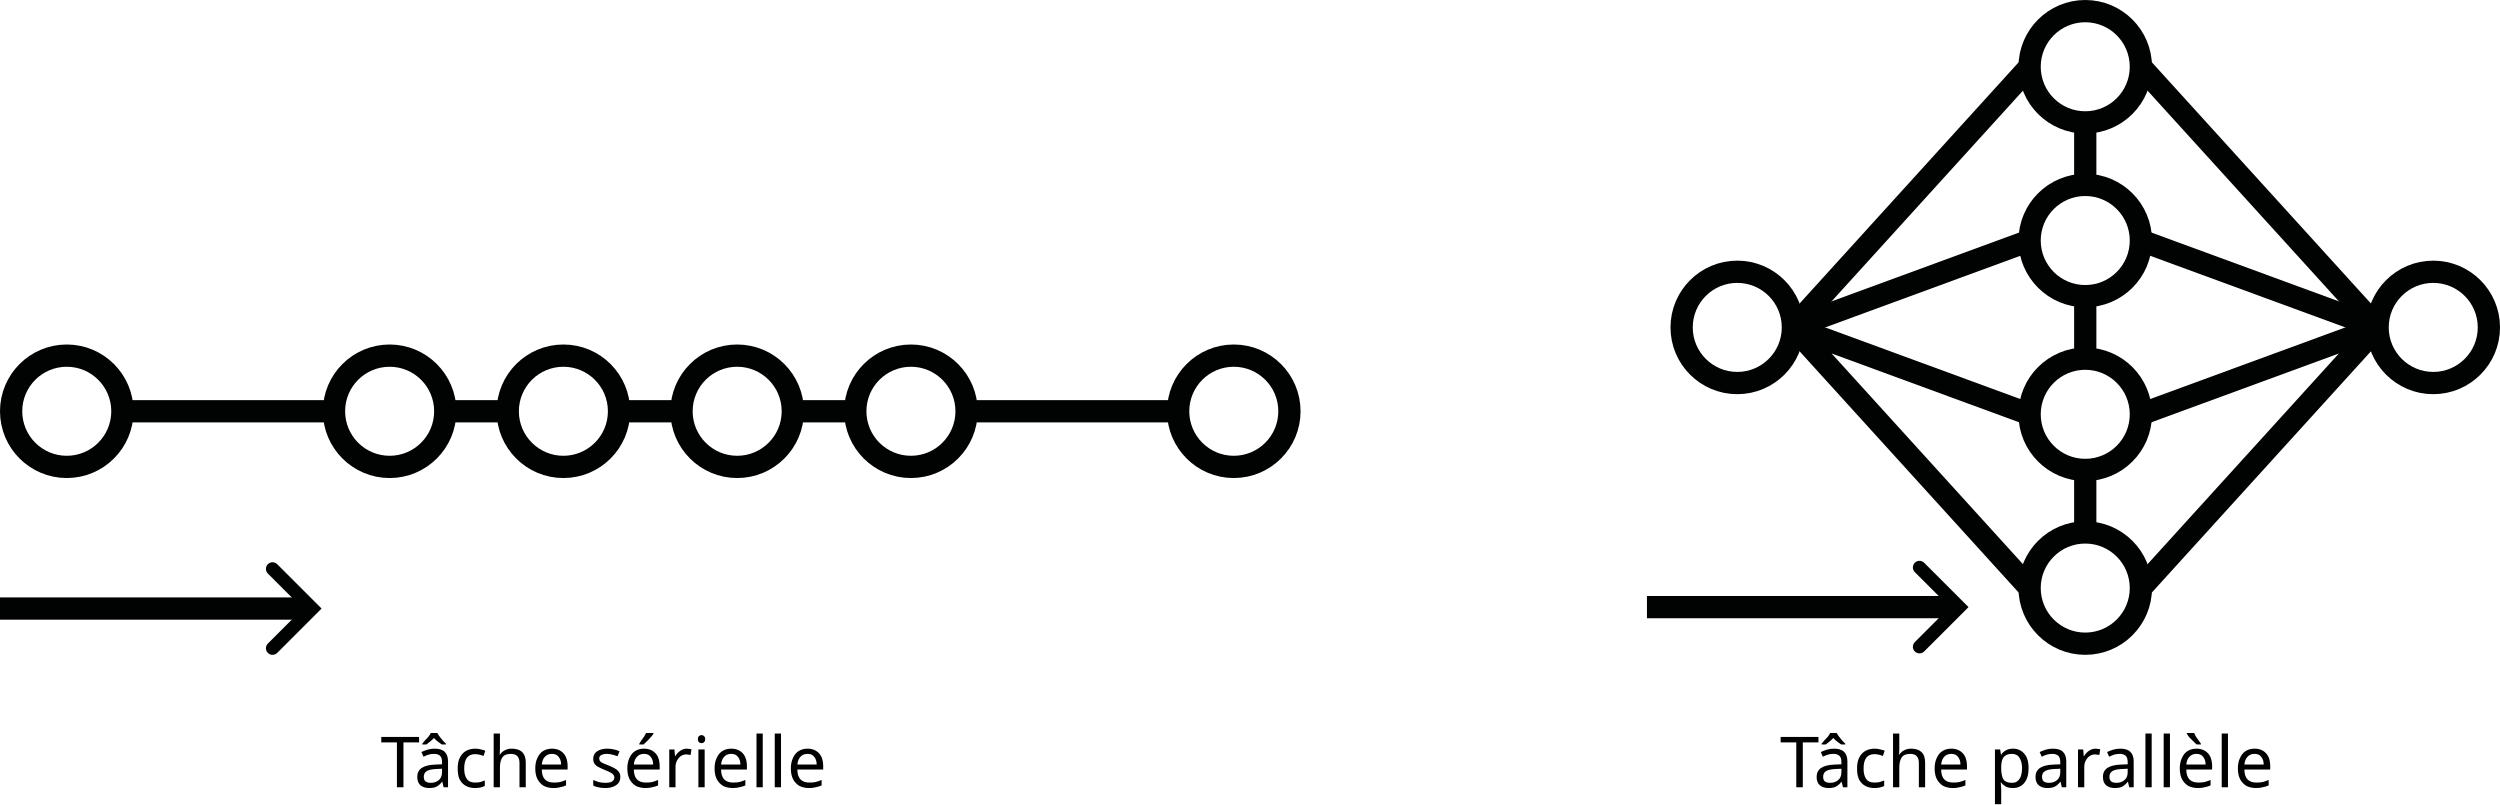
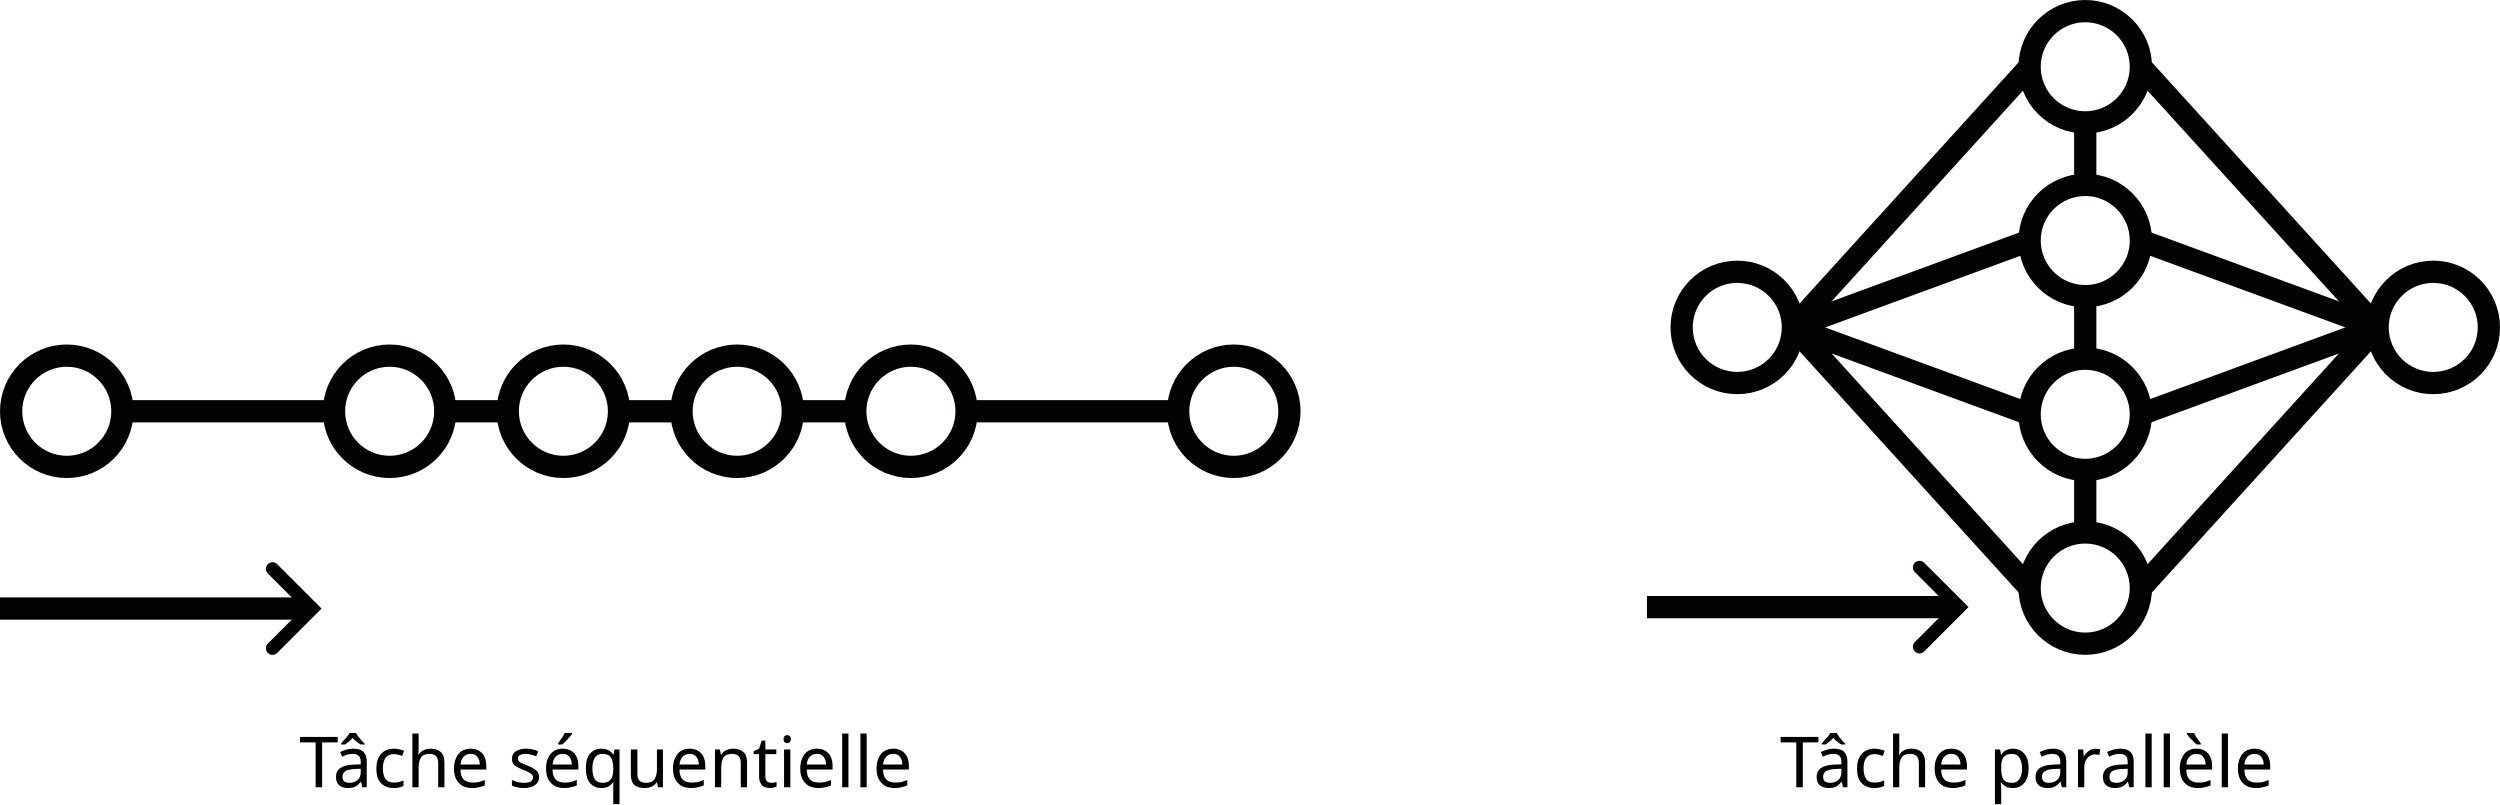
<svg xmlns="http://www.w3.org/2000/svg" width="149.782mm" height="48.186mm" viewBox="0 0 149.782 48.186" version="1.1" id="svg5">
  <defs id="defs2">
    <marker style="overflow:visible" id="Arrow3" refX="0" refY="0" orient="auto-start-reverse" markerWidth="2.5" markerHeight="5" viewBox="0 0 4.207 7" preserveAspectRatio="xMidYMid">
      <path style="fill:none;stroke:context-stroke;stroke-width:1;stroke-linecap:round" d="M 3,-3 0,0 3,3" id="arrow3" transform="rotate(180,0.125,0)" />
    </marker>
    <marker style="overflow:visible" id="Arrow3-3" refX="0" refY="0" orient="auto-start-reverse" markerWidth="2.5" markerHeight="5" viewBox="0 0 4.207 7" preserveAspectRatio="xMidYMid">
      <path style="fill:none;stroke:context-stroke;stroke-width:1;stroke-linecap:round" d="M 3,-3 0,0 3,3" id="arrow3-6" transform="rotate(180,0.125,0)" />
    </marker>
  </defs>
  <g id="layer1" transform="translate(21.67119,-54.84899)">
    <g id="g661" transform="matrix(0.6666675,0,0,0.6666675,45.69302,18.28295)">
      <circle style="fill:none;stroke:#010202;stroke-width:2" id="path234" cx="55.08" cy="84.273" r="5" />
      <circle style="fill:none;stroke:#010202;stroke-width:2" id="path234-3" cx="60.849" cy="-86.353" r="5" transform="rotate(90)" />
      <circle style="fill:none;stroke:#010202;stroke-width:2" id="path234-3-6" cx="76.465" cy="-86.353" r="5" transform="rotate(90)" />
      <circle style="fill:none;stroke:#010202;stroke-width:2" id="path234-3-7" cx="92.082" cy="-86.353" r="5" transform="rotate(90)" />
      <circle style="fill:none;stroke:#010202;stroke-width:2" id="path234-3-5" cx="107.698" cy="-86.353" r="5" transform="rotate(90)" />
      <path style="fill:none;stroke:#010202;stroke-width:2" d="m 86.353,65.849 v 5.616" id="path1052" />
      <path style="fill:none;stroke:#010202;stroke-width:2" d="m 86.353,81.465 v 5.616" id="path1054" />
      <path style="fill:none;stroke:#010202;stroke-width:2" d="m 86.353,97.082 v 5.616" id="path1056" />
      <path style="fill:none;stroke:#010202;stroke-width:2;marker-end:url(#Arrow3)" d="M 46.963,109.41 H 74.725" id="path1114" />
      <path style="fill:none;stroke:#010202;stroke-width:2" d="M 60.08,84.273 81.353,76.465" id="path1480" />
      <path style="fill:none;stroke:#010202;stroke-width:2" d="M 81.353,92.082 60.08,84.273 81.353,107.698" id="path1484" />
      <path style="fill:none;stroke:#010202;stroke-width:2" d="M 60.08,84.273 81.353,60.849" id="path1486" />
      <g id="g1599" transform="translate(0,-56.87852)">
        <circle style="fill:none;stroke:#010202;stroke-width:2" id="path234-5" cx="-117.627" cy="141.152" r="5" transform="scale(-1,1)" />
        <path style="fill:none;stroke:#010202;stroke-width:2" d="M 112.627,141.152 91.353,133.344" id="path1480-3" />
        <path style="fill:none;stroke:#010202;stroke-width:2" d="m 91.353,148.96 21.273,-7.808 -21.273,23.424" id="path1484-6" />
        <path style="fill:none;stroke:#010202;stroke-width:2" d="M 112.627,141.152 91.353,117.728" id="path1486-0" />
      </g>
    </g>
    <g id="g517" transform="matrix(0.6666675,0,0,0.6666675,-40.28008,23.30719)">
      <circle style="fill:none;stroke:#010202;stroke-width:2" id="path234-7" cx="33.913" cy="84.273" r="5" />
      <g id="g985" transform="translate(0.2078133)">
        <circle style="fill:none;stroke:#010202;stroke-width:2" id="path234-3-53" cx="62.721" cy="84.273" r="5" />
        <circle style="fill:none;stroke:#010202;stroke-width:2" id="path234-3-6-5" cx="78.337" cy="84.273" r="5" />
        <circle style="fill:none;stroke:#010202;stroke-width:2" id="path234-3-7-6" cx="93.954" cy="84.273" r="5" />
        <circle style="fill:none;stroke:#010202;stroke-width:2" id="path234-3-5-2" cx="109.57" cy="84.273" r="5" />
      </g>
      <circle style="fill:none;stroke:#010202;stroke-width:2" id="path234-3-3" cx="138.793" cy="84.273" r="5" />
      <path style="fill:none;stroke:#010202;stroke-width:2" d="M 38.913,84.273 H 57.929" id="path1050" />
      <path style="fill:none;stroke:#010202;stroke-width:2" d="m 67.929,84.273 h 5.616" id="path1052-9" />
      <path style="fill:none;stroke:#010202;stroke-width:2" d="m 83.545,84.273 h 5.616" id="path1054-1" />
      <path style="fill:none;stroke:#010202;stroke-width:2" d="m 99.161,84.273 h 5.616" id="path1056-2" />
      <path style="fill:none;stroke:#010202;stroke-width:2" d="m 114.778,84.273 h 19.015" id="path1058" />
      <path style="fill:none;stroke:#010202;stroke-width:2;marker-end:url(#Arrow3-3)" d="M 27.913,102.002 H 55.675" id="path1114-7" />
    </g>
-     <text xml:space="preserve" style="font-size:4.233px;font-family:sans-serif;-inkscape-font-specification:sans-serif;font-variant-ligatures:historical-ligatures;font-variant-numeric:proportional-nums;fill:none;stroke:#000000;stroke-width:0.667;stroke-dasharray:0.667, 0.667" x="17.246" y="102.019" id="text795">
-       <tspan id="tspan793" style="text-align:center;text-anchor:middle;fill:#000000;fill-opacity:1;stroke:none;stroke-width:0.667" x="17.246" y="102.019">Tâche sérielle</tspan>
+     <text xml:space="preserve" style="font-size:4.233px;font-family:sans-serif;-inkscape-font-specification:sans-serif;font-variant-ligatures:historical-ligatures;font-variant-numeric:proportional-nums;fill:none;stroke:#000000;stroke-width:0.667;stroke-dasharray:0.667, 0.667" x="17.376" y="102.019" id="text795">
+       <tspan id="tspan793" style="text-align:center;text-anchor:middle;fill:#000000;fill-opacity:1;stroke:none;stroke-width:0.667" x="17.376" y="102.019">Tâche séquentielle</tspan>
    </text>
    <text xml:space="preserve" style="font-size:4.233px;font-family:sans-serif;-inkscape-font-specification:sans-serif;font-variant-ligatures:historical-ligatures;font-variant-numeric:proportional-nums;fill:none;stroke:#000000;stroke-width:0.667;stroke-dasharray:0.667, 0.667" x="102.514" y="102.019" id="text795-0">
      <tspan id="tspan793-9" style="text-align:center;text-anchor:middle;fill:#000000;fill-opacity:1;stroke:none;stroke-width:0.667" x="102.514" y="102.019">Tâche parallèle</tspan>
    </text>
  </g>
</svg>
